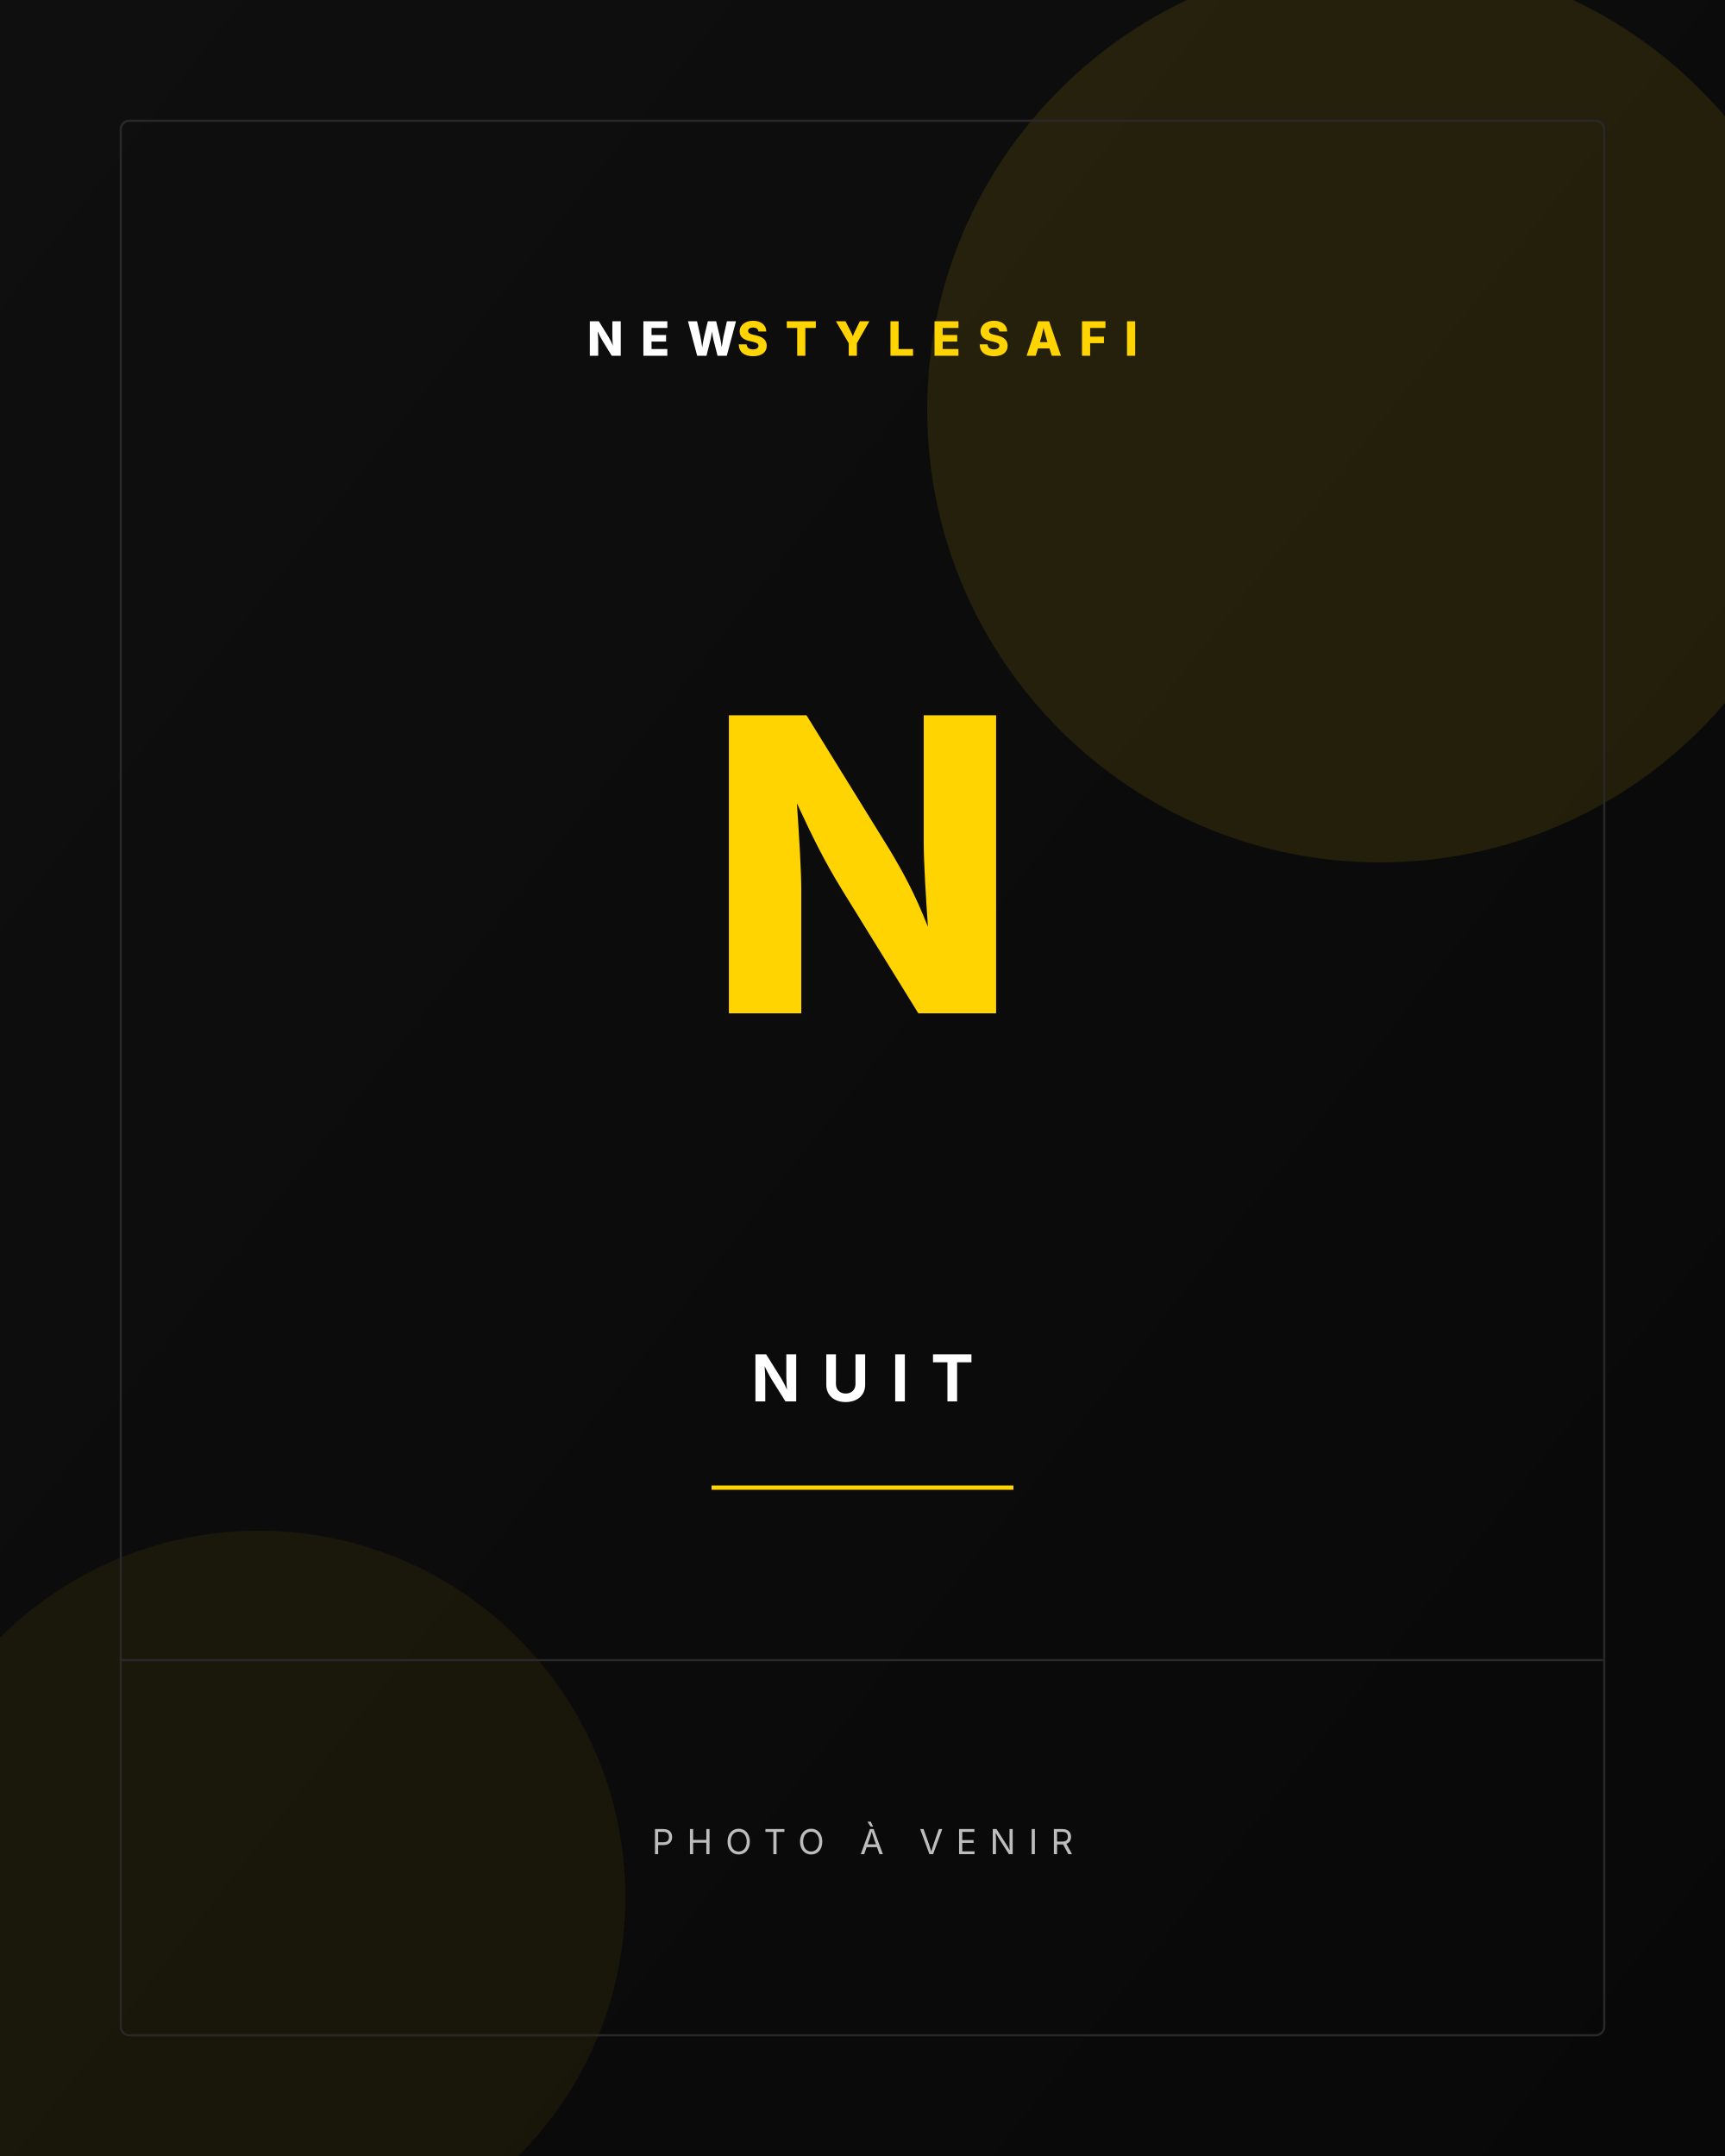
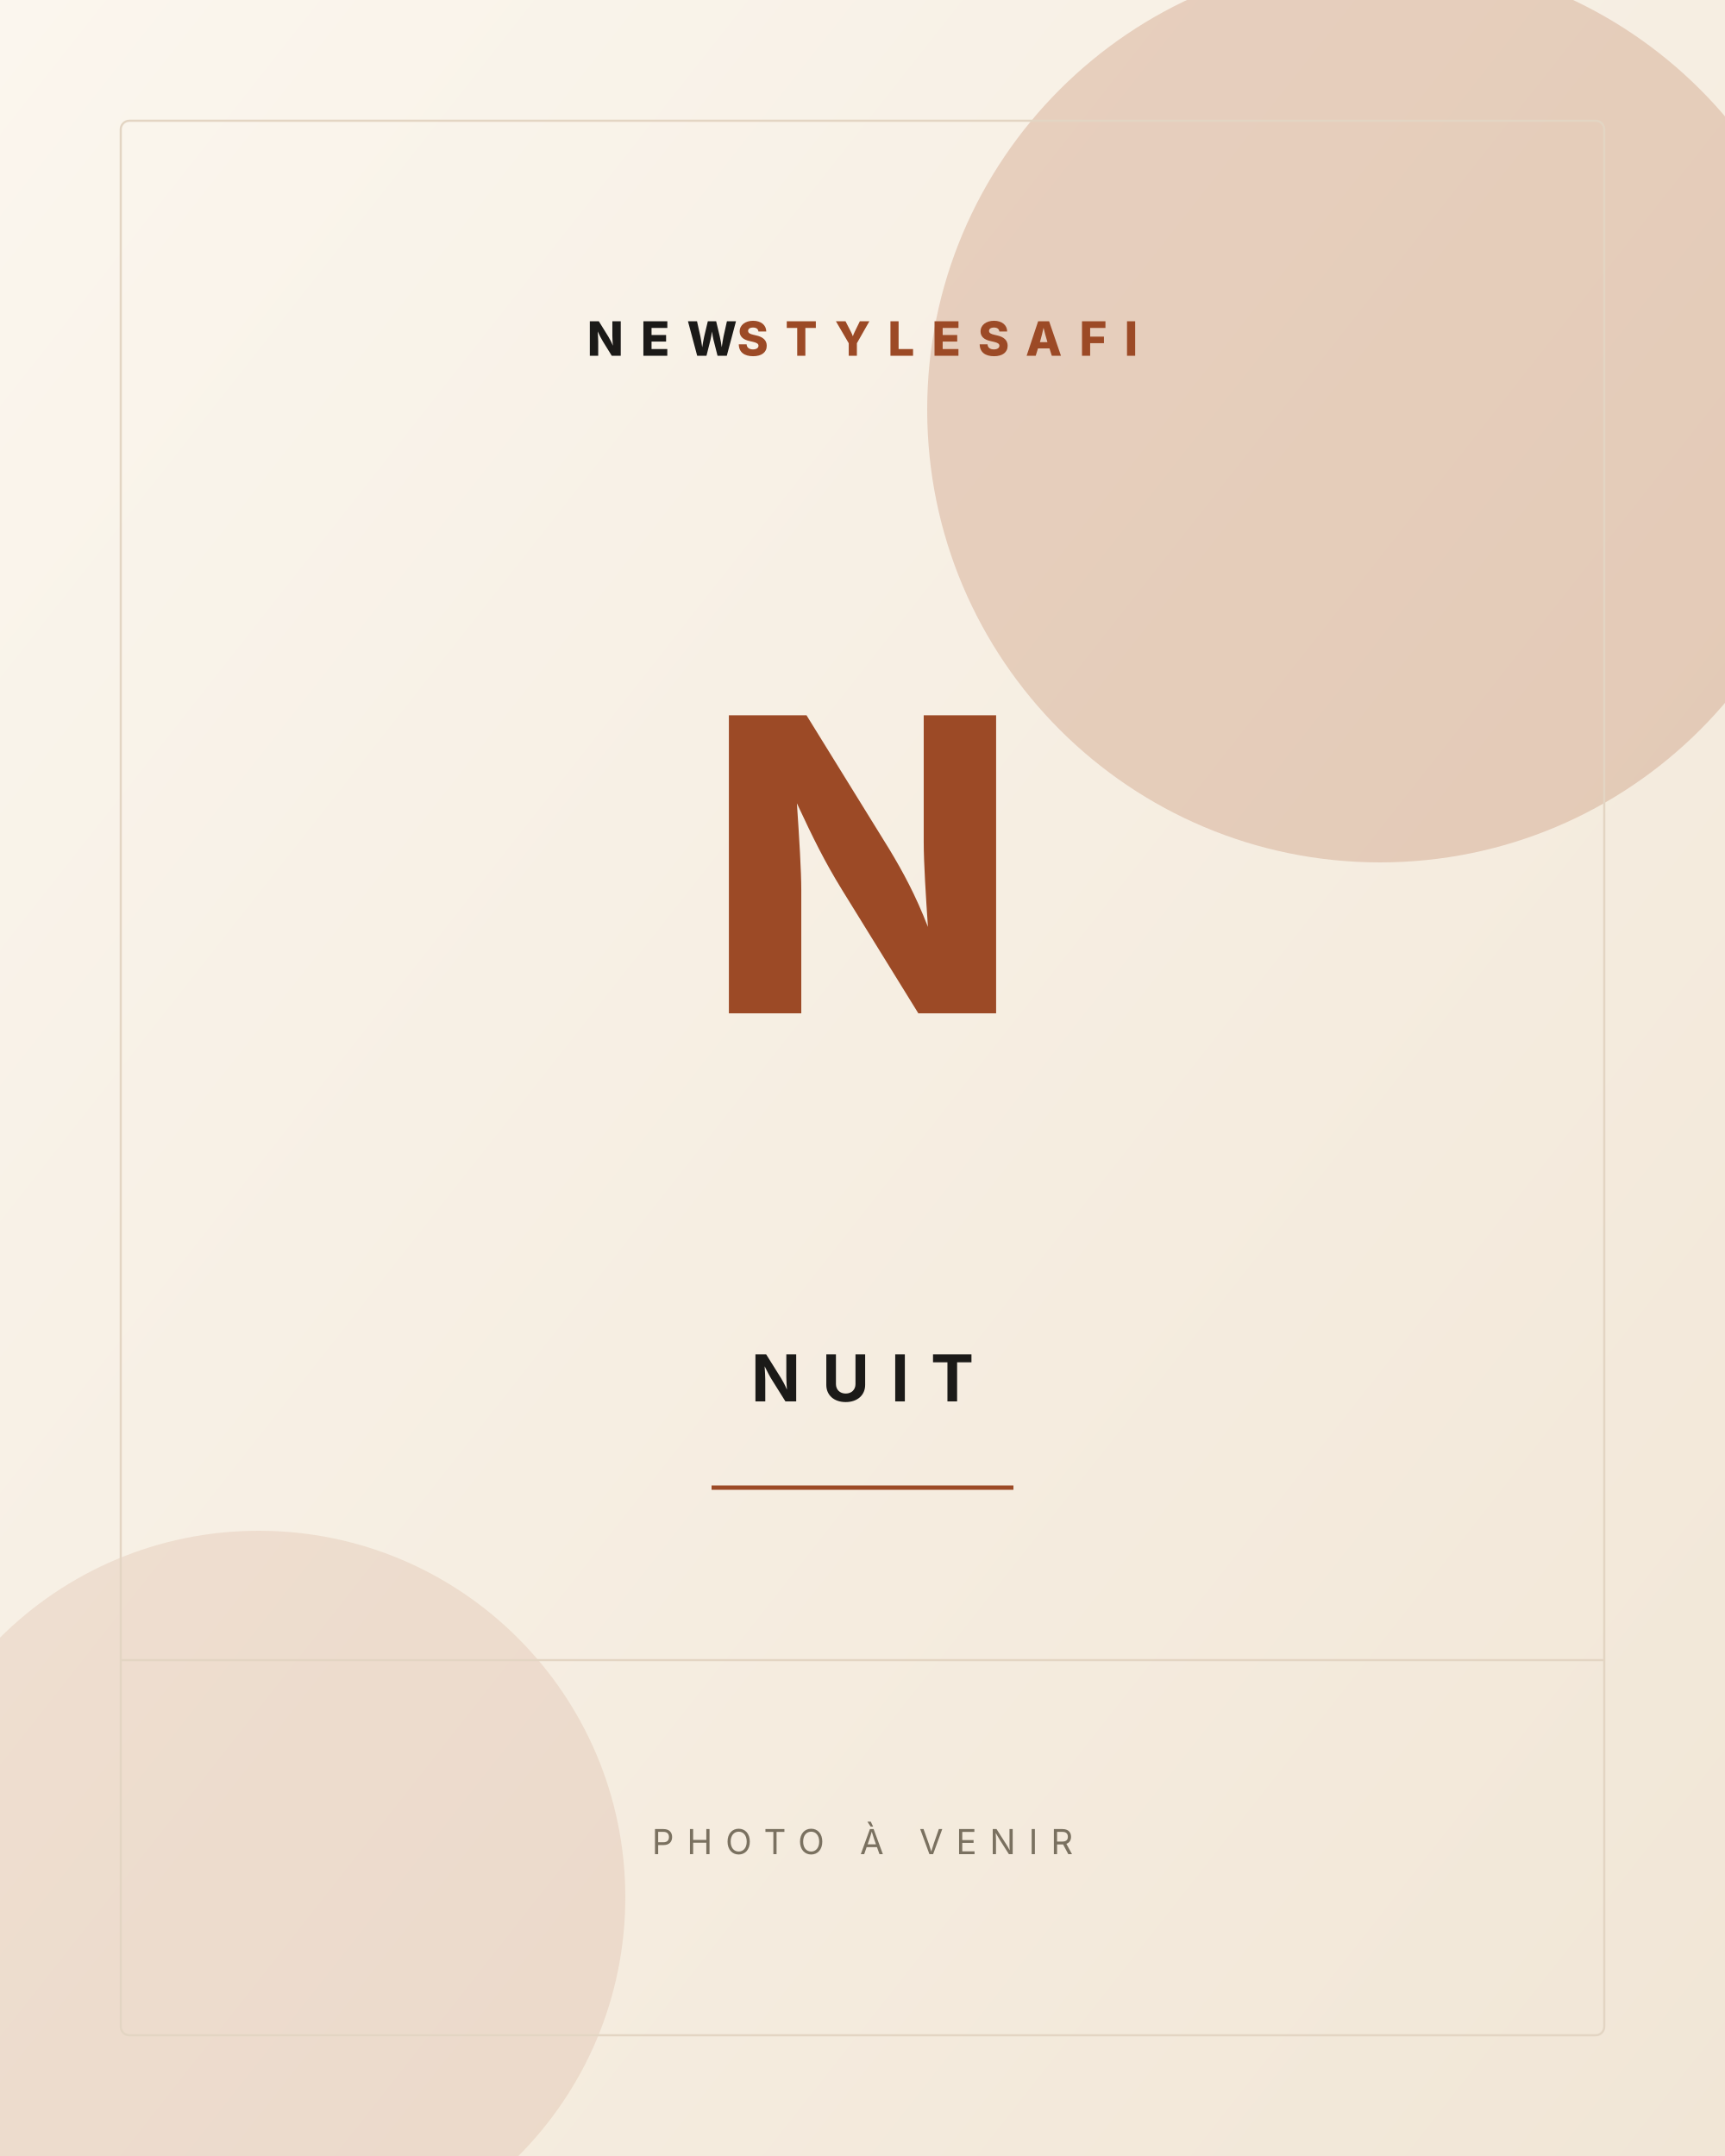
<svg xmlns="http://www.w3.org/2000/svg" viewBox="0 0 800 1000" role="img" aria-label="Visuel de démonstration — Nuit">
  <defs>
    <linearGradient id="bg" x1="0" y1="0" x2="1" y2="1">
-       <stop offset="0" stop-color="#0F0F0F" />
-       <stop offset="1" stop-color="#080808" />
+       <stop offset="0" stop-color="#FBF6EE" />
+       <stop offset="1" stop-color="#F1E6D6" />
    </linearGradient>
  </defs>
  <rect width="800" height="1000" fill="url(#bg)" />
-   <circle cx="640" cy="190" r="210" fill="#FFD400" opacity="0.10" />
-   <circle cx="120" cy="880" r="170" fill="#FFD400" opacity="0.06" />
-   <rect x="56" y="56" width="688" height="888" rx="4" fill="none" stroke="#292929" />
-   <line x1="56" y1="770" x2="744" y2="770" stroke="#292929" />
-   <text x="400" y="165" text-anchor="middle" font-family="system-ui, -apple-system, 'Segoe UI', sans-serif" font-size="22" font-weight="800" letter-spacing="8" fill="#FFFFFF">NEW<tspan fill="#FFD400">STYLESAFI</tspan>
+   <circle cx="640" cy="190" r="210" fill="#A9552F" opacity="0.22" />
+   <circle cx="120" cy="880" r="170" fill="#A9552F" opacity="0.12" />
+   <rect x="56" y="56" width="688" height="888" rx="4" fill="none" stroke="#E3D5C3" />
+   <line x1="56" y1="770" x2="744" y2="770" stroke="#E3D5C3" />
+   <text x="400" y="165" text-anchor="middle" font-family="system-ui, -apple-system, 'Segoe UI', sans-serif" font-size="22" font-weight="800" letter-spacing="8" fill="#1B1A18">NEW<tspan fill="#9C4A26">STYLESAFI</tspan>
  </text>
-   <text x="400" y="470" text-anchor="middle" font-family="system-ui, -apple-system, 'Segoe UI', sans-serif" font-size="190" font-weight="800" fill="#FFD400">N</text>
-   <text x="400" y="650" text-anchor="middle" font-family="system-ui, -apple-system, 'Segoe UI', sans-serif" font-size="30" font-weight="700" letter-spacing="10" fill="#FFFFFF">NUIT</text>
-   <line x1="330" y1="650" x2="470" y2="650" stroke="#FFD400" stroke-width="2" transform="translate(0 40)" />
-   <text x="400" y="860" text-anchor="middle" font-family="system-ui, -apple-system, 'Segoe UI', sans-serif" font-size="16" letter-spacing="6" fill="#BDBDBD">PHOTO À VENIR</text>
+   <text x="400" y="470" text-anchor="middle" font-family="system-ui, -apple-system, 'Segoe UI', sans-serif" font-size="190" font-weight="800" fill="#9C4A26">N</text>
+   <text x="400" y="650" text-anchor="middle" font-family="system-ui, -apple-system, 'Segoe UI', sans-serif" font-size="30" font-weight="700" letter-spacing="10" fill="#1B1A18">NUIT</text>
+   <line x1="330" y1="650" x2="470" y2="650" stroke="#9C4A26" stroke-width="2" transform="translate(0 40)" />
+   <text x="400" y="860" text-anchor="middle" font-family="system-ui, -apple-system, 'Segoe UI', sans-serif" font-size="16" letter-spacing="6" fill="#7A7160">PHOTO À VENIR</text>
</svg>
